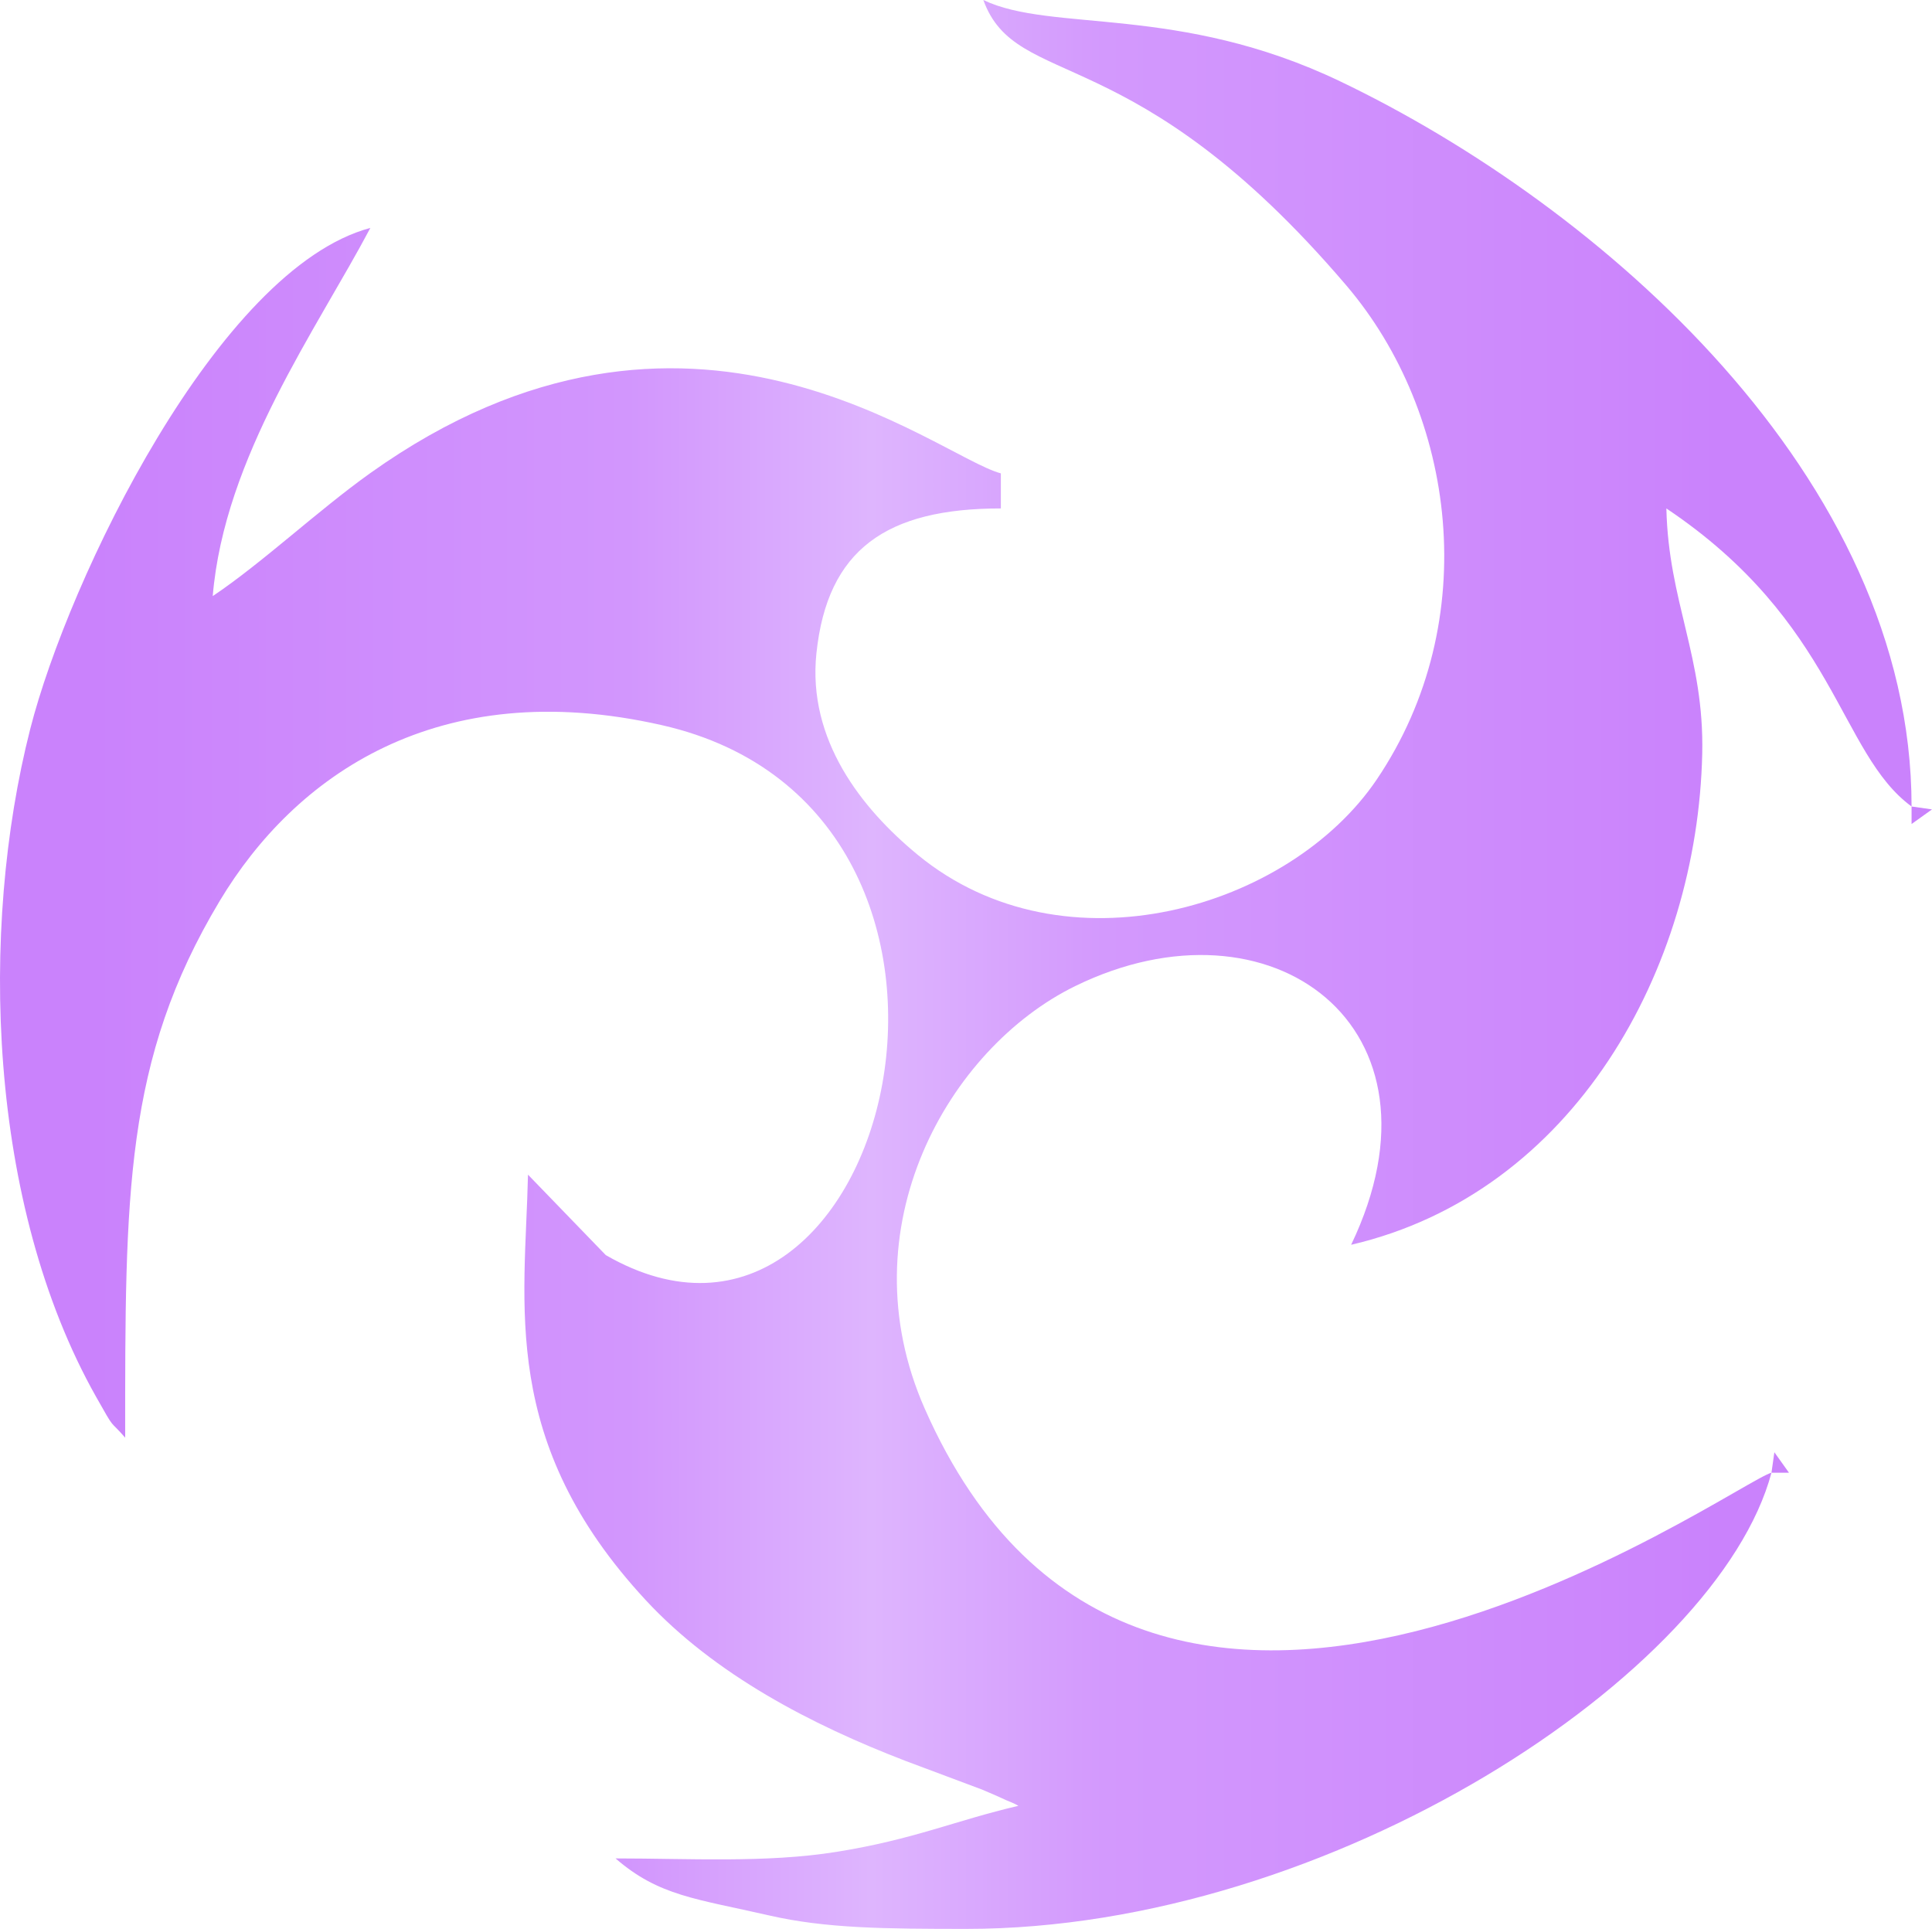
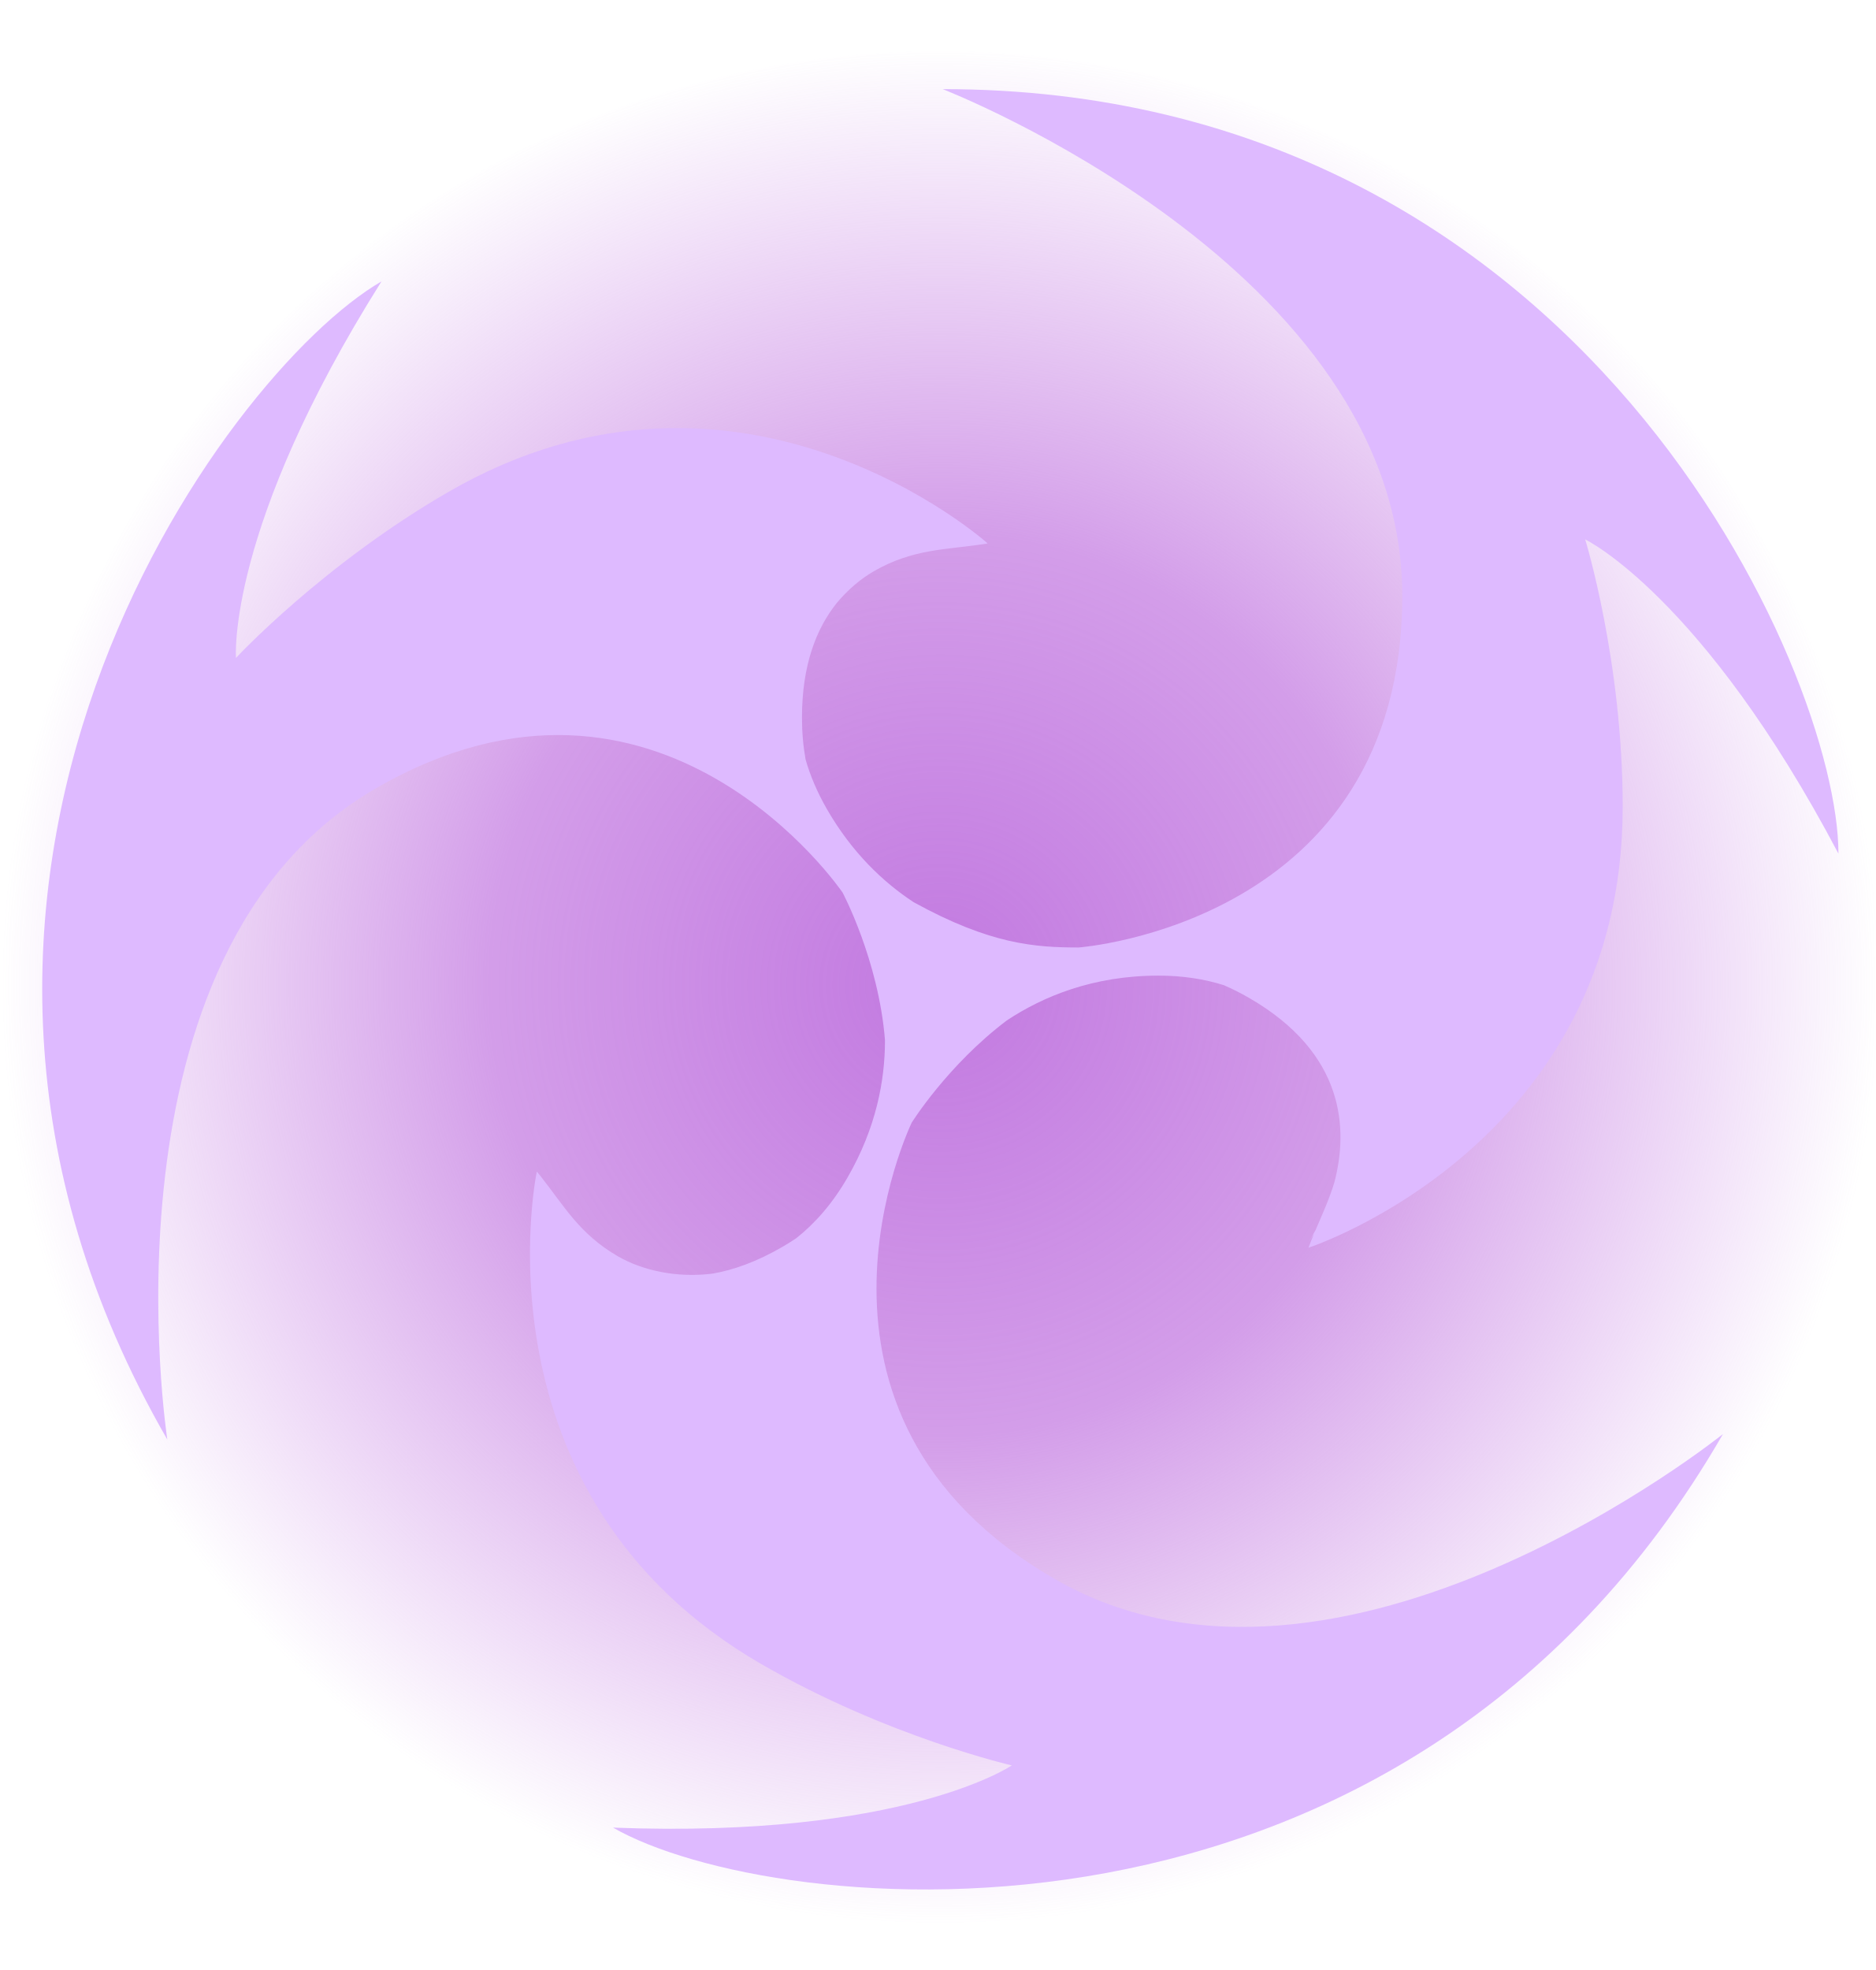
- <svg xmlns="http://www.w3.org/2000/svg" xmlns:xlink="http://www.w3.org/1999/xlink" xml:space="preserve" width="100%" height="100%" version="1.1" style="shape-rendering:geometricPrecision; text-rendering:geometricPrecision; image-rendering:optimizeQuality; fill-rule:evenodd; clip-rule:evenodd" viewBox="0 0 1363208 1360957">
+ <svg xmlns="http://www.w3.org/2000/svg" width="100%" height="100%" viewBox="0 0 400 420" version="1.1" xml:space="preserve" style="fill-rule:evenodd;clip-rule:evenodd;stroke-linejoin:round;stroke-miterlimit:2;">
+   <g transform="matrix(1,0,0,1,0.5,10.915)">
+     <circle cx="200" cy="200" r="200" style="fill:url(#_Radial1);" />
+   </g>
+   <path d="M194.787,192.333C188.262,188.035 181.657,181.753 176.358,172.574C174.261,168.942 172.763,165.383 171.774,161.936C171.27,159.158 171,156.182 171,153C171,141.784 174.066,133.949 178.481,128.479C180.861,125.649 183.561,123.381 186.303,121.799C194.691,116.956 201.706,117.239 209.796,115.988L210,116C210,116 209.931,115.995 209.797,115.988C210.059,115.947 210.323,115.905 210.587,115.861C210.639,115.831 158.035,68.837 95.681,104.837C68.834,120.337 50.317,140.265 50.317,140.265C50.317,140.265 48.21,112.615 81.341,60C47.981,79.261 -32.672,188.524 35.679,306.911C35.679,306.911 19.588,203.04 80.21,168.04C140.831,133.04 179.662,190.296 179.662,190.296C179.662,190.296 187.318,204.66 188.697,221.705C188.721,230.311 186.816,240.478 180.701,251.069C177.506,256.604 173.76,260.851 169.745,264.014C168.781,264.66 167.776,265.285 166.726,265.892C161.405,268.964 156.503,270.732 152.019,271.523C144.304,272.509 136.988,270.865 131.756,267.844C123.514,263.086 120.221,257.001 115.244,250.738L115.183,250.617C115.183,250.617 115.203,250.657 115.242,250.735C114.99,250.418 114.733,250.1 114.472,249.782C114.42,249.752 100.024,318.806 162.378,354.806C189.225,370.306 215.742,376.378 215.742,376.378C215.742,376.378 192.849,392.028 130.718,389.643C164.078,408.904 299.029,424.119 367.38,305.732C367.38,305.732 285.471,371.603 224.849,336.603C164.227,301.603 194.397,239.347 194.397,239.347C194.397,239.347 202.025,227.112 214.656,217.57C222.394,212.435 233.1,208 247,208C252.203,208 256.849,208.743 260.96,210.042C262.729,210.806 264.521,211.706 266.333,212.751C286.892,224.621 287.466,240.815 284.535,252.017C283.477,255.584 281.983,258.795 280.527,262.218C279.828,263.528 279.267,264.425 279.017,264.812L278.875,265.026C278.875,265.026 278.926,264.953 279.017,264.812L280.167,263.07C279.769,264.024 279.376,264.996 279,266C279,266.06 346,244 346,172C346,141 338,115 338,115C338,115 363,127 392,182C392,143.479 337.702,19 201,19C201,19 299,57 299,127C299,197 230,202 230,202C220.742,202 211.172,201.362 194.787,192.333Z" style="fill:rgb(222,186,255);" />
  <defs>
-     <style type="text/css">
-    
-     .fil1 {fill:url(#id0)}
-     .fil2 {fill:url(#id1)}
-     .fil0 {fill:url(#id2)}
-    
-   </style>
-     <linearGradient id="id0" gradientUnits="userSpaceOnUse" x1="64444" y1="721619" x2="1215474" y2="721615">
-       <stop offset="0" style="stop-opacity:1; stop-color:#CA82FC" />
-       <stop offset="0.329" style="stop-opacity:1; stop-color:#D296FD" />
-       <stop offset="0.478" style="stop-opacity:1; stop-color:#DEB5FE" />
-       <stop offset="0.62" style="stop-opacity:1; stop-color:#D399FD" />
-       <stop offset="1" style="stop-opacity:1; stop-color:#CA82FC" />
-     </linearGradient>
-     <linearGradient id="id1" gradientUnits="userSpaceOnUse" xlink:href="#id0" x1="64444" y1="721618" x2="1215474" y2="721614">
-   </linearGradient>
-     <linearGradient id="id2" gradientUnits="userSpaceOnUse" xlink:href="#id0" x1="64443" y1="721619" x2="1215474" y2="721615">
-   </linearGradient>
+     <radialGradient id="_Radial1" cx="0" cy="0" r="1" gradientUnits="userSpaceOnUse" gradientTransform="matrix(200,0,0,200,200,199.085)">
+       <stop offset="0" style="stop-color:rgb(194,121,224);stop-opacity:1" />
+       <stop offset="0.48" style="stop-color:rgb(195,121,225);stop-opacity:0.73" />
+       <stop offset="1" style="stop-color:rgb(196,122,227);stop-opacity:0" />
+     </radialGradient>
  </defs>
-   <g id="Layer_x0020_1">
-     <g id="_1369329273680">
-       <path class="fil0" d="M1249931 1039087c-27076,7238 -442617,305912 -597444,-45205 -56189,-127424 16982,-254500 106169,-298135 137846,-67444 268598,28347 194692,182529 157293,-36683 244447,-194750 247736,-346660 1471,-67901 -23835,-107108 -25300,-172883 119990,80431 121684,172650 173007,210291 0,-232658 -220102,-424031 -403300,-511679 -113828,-54460 -203454,-34195 -251652,-57345 23377,64650 105661,24988 256083,201352 77250,90573 97152,236598 21491,348646 -61248,90701 -220071,138552 -323941,53070 -39626,-32609 -77814,-81136 -71411,-142141 7709,-73458 49615,-102195 130136,-102195l0 -24739c-45736,-12225 -220138,-160480 -445002,-130 -37019,26398 -76046,63231 -111088,86721 8153,-98062 73488,-188394 111218,-259773 -107363,28697 -213019,247712 -239992,353530 -36059,141458 -30075,335328 46422,471114 14193,25192 8726,15257 20566,28892 0,-171280 -672,-266275 66656,-378599 52758,-88016 153383,-160066 311969,-124119 267034,60529 161137,489628 -39519,373920l-54880 -56753c-2043,91809 -20534,188493 83134,300254 48673,52472 116853,87874 183299,113399l53958 20209c2613,1066 6326,2720 8659,3705 2312,977 6652,3045 8510,3853 1852,804 5831,2239 8453,3904 -44636,10409 -73478,23674 -128216,32465 -49627,7967 -104283,4644 -156008,4644 30551,26582 57168,28473 108150,40182 40294,9255 81805,9513 139084,9545 257699,148 530631,-180405 568365,-321869l-4 0z" />
-       <polygon class="fil1" points="1249931,1039087 1262289,1039087 1251990,1024655 " />
-       <polygon class="fil2" points="1348791,569024 1348791,581394 1363208,571085 " />
-     </g>
-   </g>
</svg>
